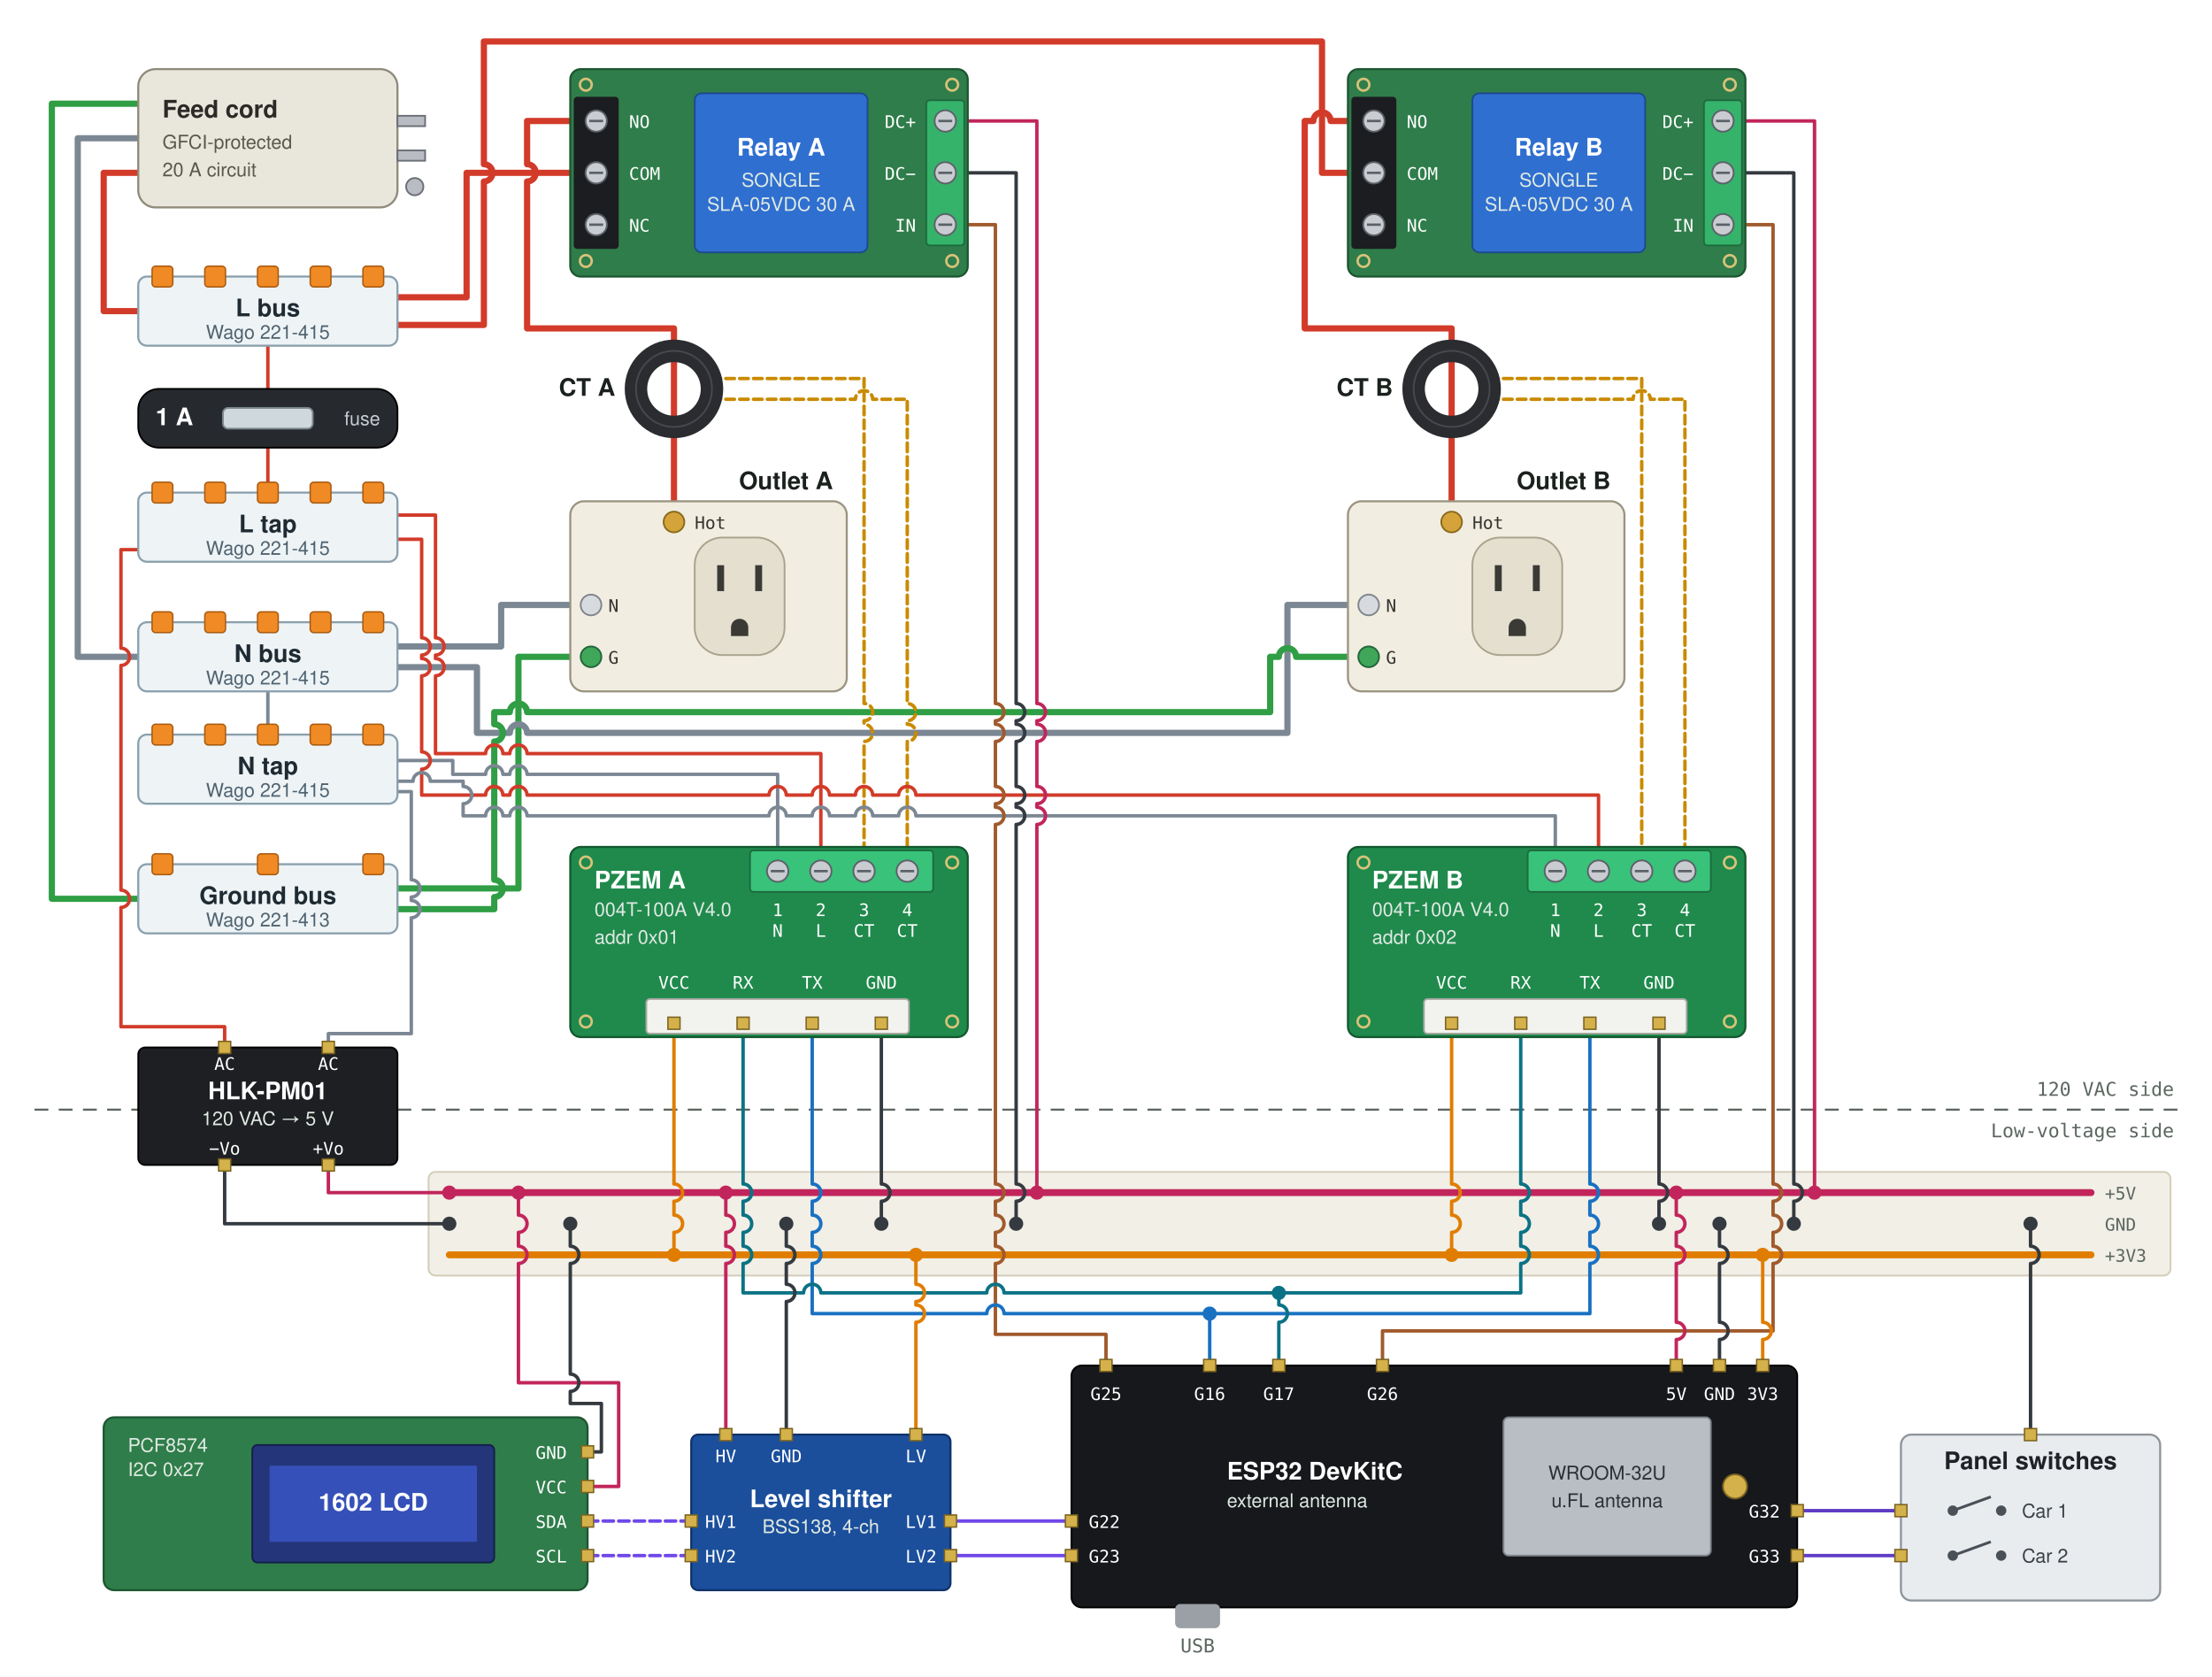
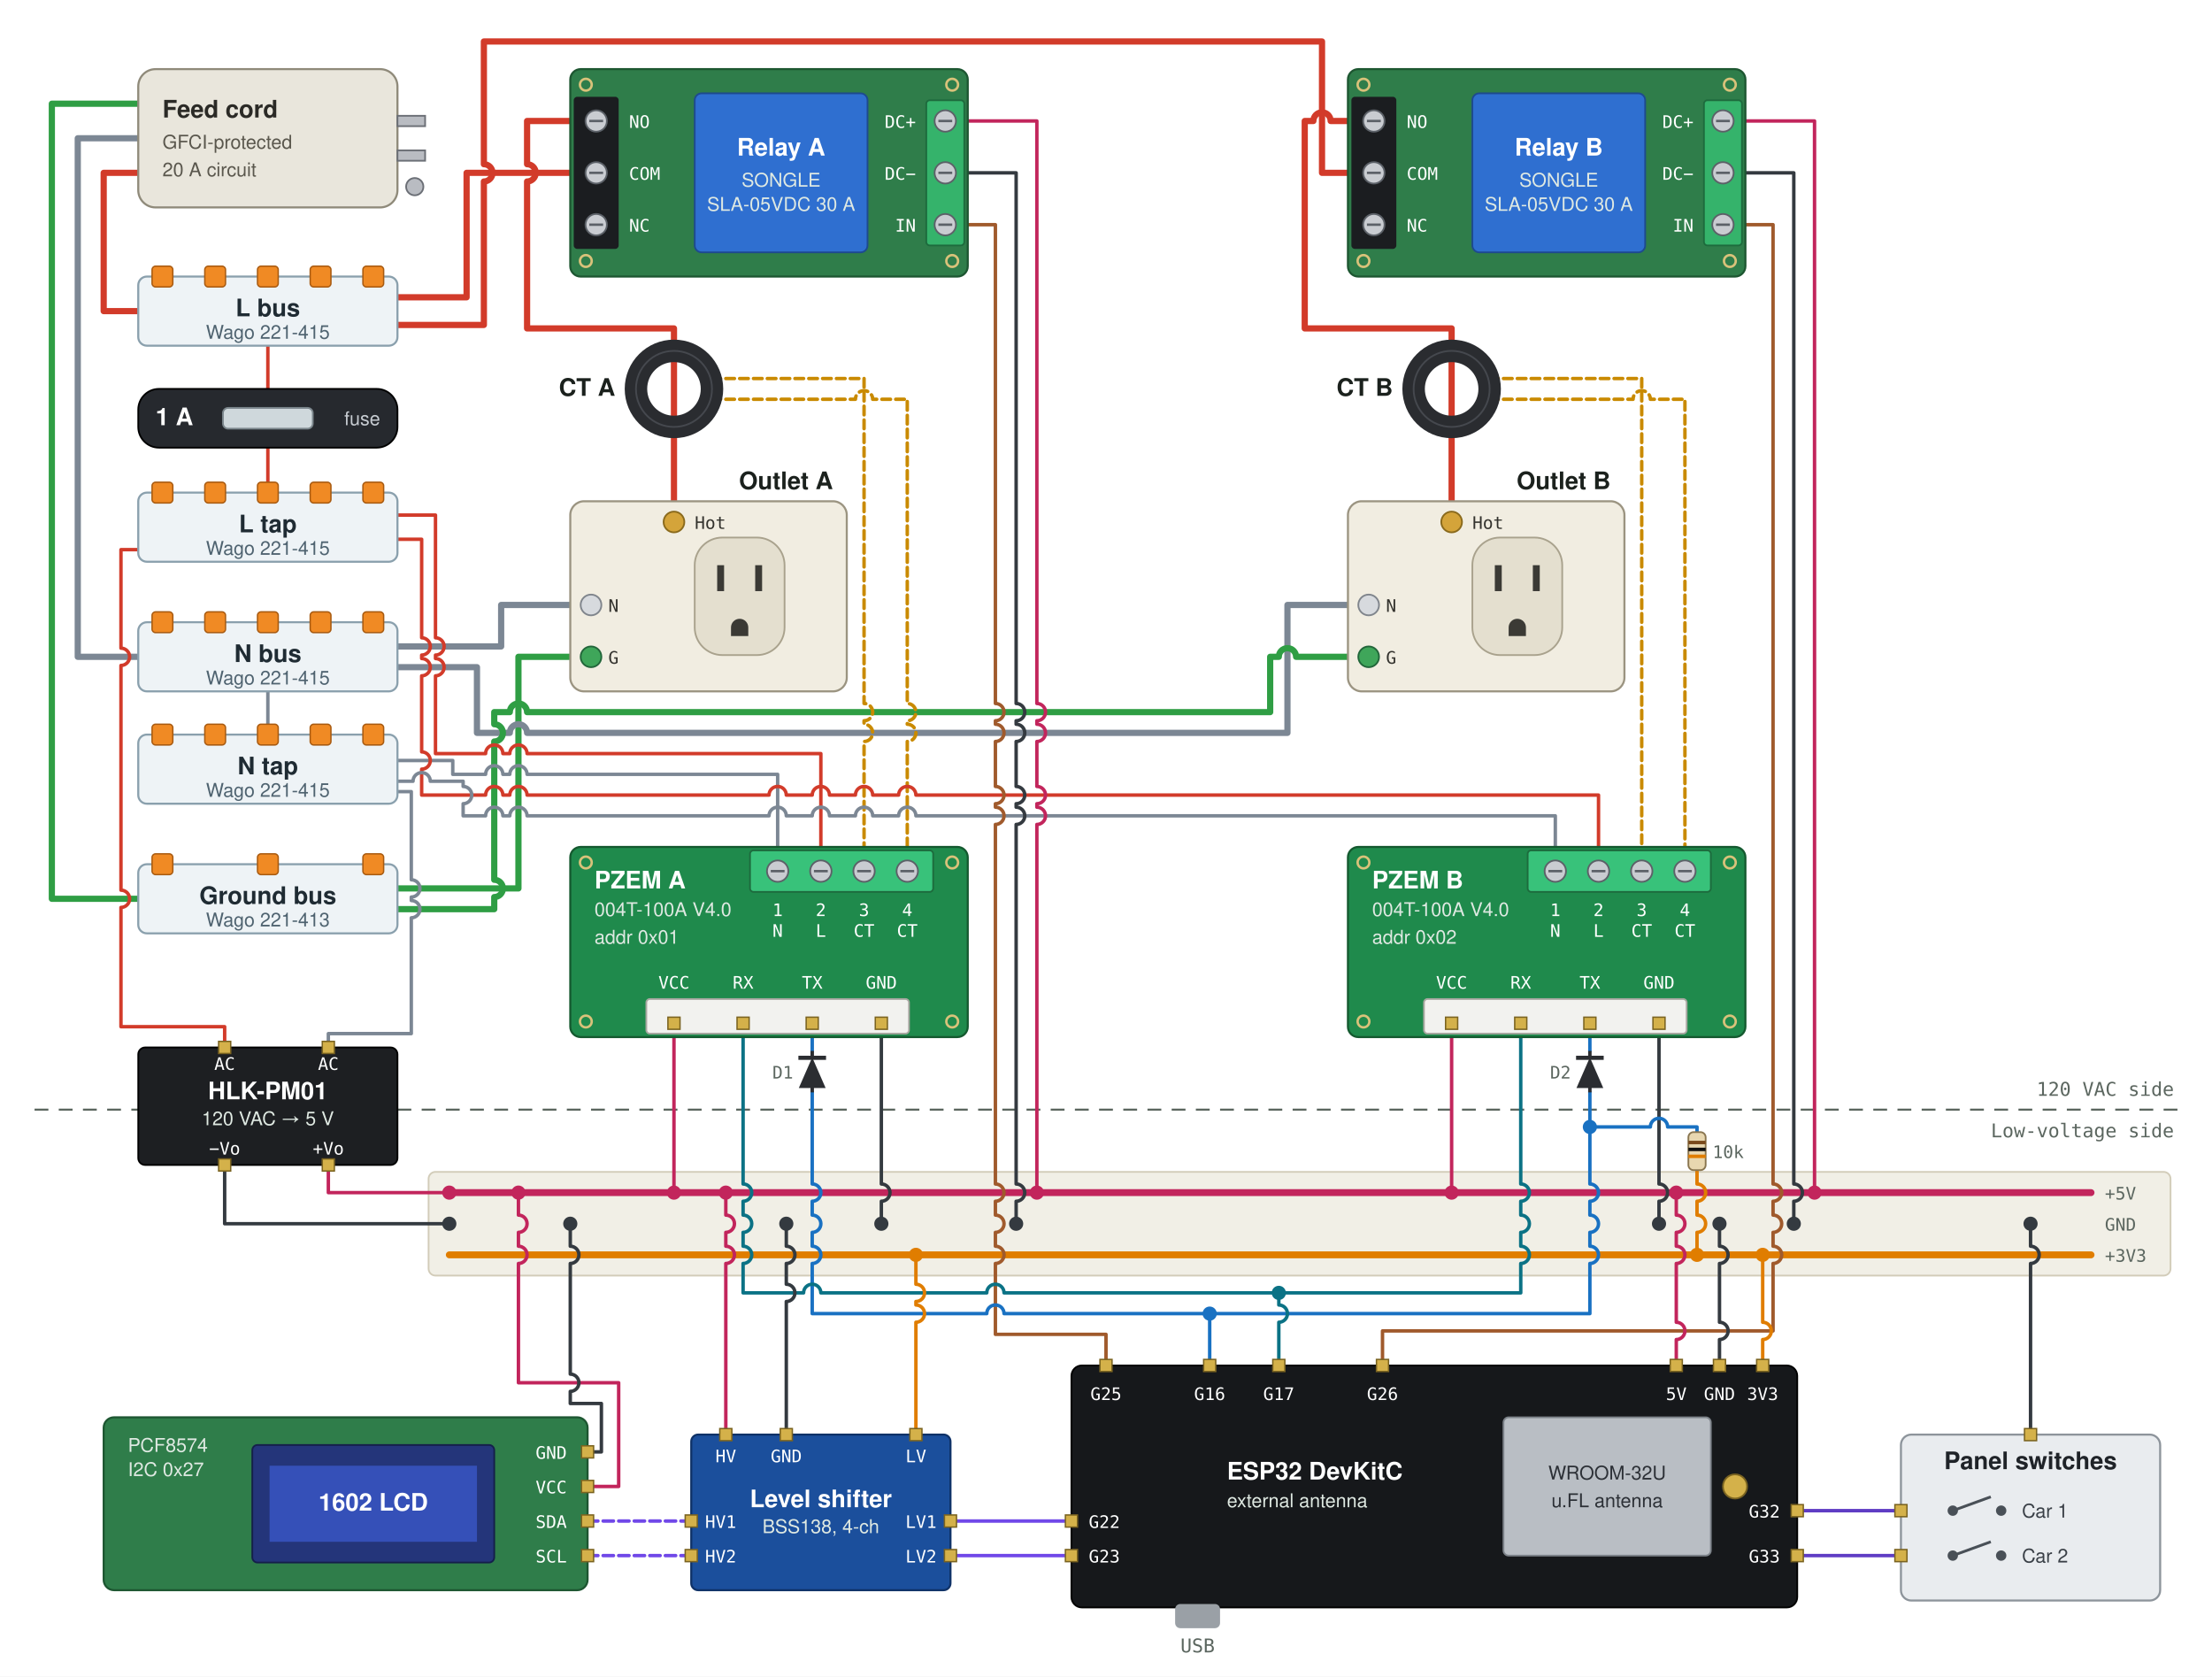
<svg xmlns="http://www.w3.org/2000/svg" width="1280" height="970" viewBox="0 0 1280 970" role="img" aria-labelledby="dt dd">
  <style>
.w{fill:none;stroke-linecap:round;stroke-linejoin:round;stroke-width:2}
.heavy{stroke-width:3.6}
.hot{stroke:#d23b2a}.neu{stroke:#7c8794}.gnd_ac{stroke:#2f9e44}.ctl{stroke:#c98a00;stroke-dasharray:5 3}
.v5{stroke:#c2255c}.gndl{stroke:#343a40}.v33{stroke:#e07d00}.tx{stroke:#1971c2}.rx{stroke:#0b7285}.i2c{stroke:#7048e8}.i2c5{stroke:#7048e8;stroke-dasharray:6 3}.relay{stroke:#a05a2c}.sw{stroke:#5f3dc4}
.rail{stroke-width:4}
.dot.v5{fill:#c2255c}.dot.gndl{fill:#343a40}.dot.v33{fill:#e07d00}.dot.tx{fill:#1971c2}.dot.rx{fill:#0b7285}
text{font-family:"IBM Plex Sans","Segoe UI",Helvetica,Arial,sans-serif}
.lbl{font-size:12px;fill:#1b211d}
.cname{font-size:14px;font-weight:600}.cname2{font-size:14px;font-weight:600;fill:#1b211d}.cnamew{font-size:14px;font-weight:600;fill:#fff}
.csub{font-size:11px}.csubw{font-size:11px;fill:#dfe9e2}
.pin{font-family:Menlo,Consolas,monospace;font-size:10px;fill:#33322d}.pinw{font-family:Menlo,Consolas,monospace;font-size:10px;fill:#fff}
.railt{font-family:Menlo,Consolas,monospace;font-size:10px;fill:#5b665f}
.zone{font-family:Menlo,Consolas,monospace;font-size:11px;fill:#5b665f}
.bb{fill:#f1efe6;stroke:#d2ccb9}.iso{stroke:#5b665f;stroke-dasharray:8 6;stroke-width:1.2}
</style>
  <rect width="100%" height="100%" fill="#ffffff" />
  <g class="comp-under">
    <line x1="20" y1="642" x2="1260" y2="642" class="iso" />
    <rect x="248" y="678" width="1008" height="60" rx="4" class="bb" />
  </g>
  <g class="wires">
    <path class="w v5 rail" d="M260 690 L1210 690" />
    <path class="w gnd rail" d="M260 708 L1210 708" />
    <path class="w v33 rail" d="M260 726 L1210 726" />
    <path class="w hot heavy" d="M80 100 L60 100 L60 180 L80 180" />
    <path class="w neu heavy" d="M80 80 L45 80 L45 380 L80 380" />
    <path class="w gnd_ac heavy" d="M80 60 L30 60 L30 520 L80 520" />
    <path class="w hot" d="M155 200 L155 225" />
    <path class="w hot" d="M155 259 L155 285" />
    <path class="w neu" d="M155 400 L155 425" />
    <path class="w hot heavy" d="M230 172 L270 172 L270 100 L330 100" />
    <path class="w hot heavy" d="M230 188 L280 188 L280 105 A5 5 0 0 0 280 95 L280 24 L765 24 L765 100 L780 100" />
    <path class="w hot heavy" d="M330 70 L305 70 L305 95 A5 5 0 0 1 305 105 L305 190 L390 190 L390 302" />
    <path class="w hot heavy" d="M780 70 L770 70 A5 5 0 0 0 760 70 L755 70 L755 190 L840 190 L840 302" />
    <path class="w neu heavy" d="M230 374 L290 374 L290 350 L342 350" />
    <path class="w gnd_ac heavy" d="M230 514 L300 514 L300 380 L342 380" />
    <path class="w neu heavy" d="M230 386 L276 386 L276 424 L295 424 A5 5 0 0 1 305 424 L745 424 L745 350 L792 350" />
    <path class="w gnd_ac heavy" d="M230 526 L286 526 L286 519 A5 5 0 0 0 286 509 L286 429 A5 5 0 0 0 286 419 L286 412 L295 412 A5 5 0 0 1 305 412 L735 412 L735 380 L740 380 A5 5 0 0 1 750 380 L792 380" />
    <path class="w ctl" d="M412 219 L500 219 L500 407 A5 5 0 0 1 500 417 L500 419 A5 5 0 0 1 500 429 L500 503" />
    <path class="w ctl" d="M412 231 L495 231 A5 5 0 0 1 505 231 L525 231 L525 407 A5 5 0 0 1 525 417 L525 419 A5 5 0 0 1 525 429 L525 503" />
    <path class="w ctl" d="M862 219 L950 219 L950 503" />
    <path class="w ctl" d="M862 231 L945 231 A5 5 0 0 1 955 231 L975 231 L975 503" />
    <path class="w hot" d="M230 298 L252 298 L252 369 A5 5 0 0 1 252 379 L252 381 A5 5 0 0 1 252 391 L252 436 L281 436 A5 5 0 0 1 291 436 L295 436 A5 5 0 0 1 305 436 L475 436 L475 503" />
    <path class="w neu" d="M230 440 L262 440 L262 448 L281 448 A5 5 0 0 1 291 448 L295 448 A5 5 0 0 1 305 448 L450 448 L450 503" />
    <path class="w hot" d="M230 312 L244 312 L244 369 A5 5 0 0 1 244 379 L244 381 A5 5 0 0 1 244 391 L244 435 A5 5 0 0 1 244 445 L244 460 L281 460 A5 5 0 0 1 291 460 L295 460 A5 5 0 0 1 305 460 L445 460 A5 5 0 0 1 455 460 L470 460 A5 5 0 0 1 480 460 L495 460 A5 5 0 0 1 505 460 L520 460 A5 5 0 0 1 530 460 L925 460 L925 503" />
    <path class="w neu" d="M230 452 L239 452 A5 5 0 0 1 249 452 L268 452 L268 455 A5 5 0 0 1 268 465 L268 472 L281 472 A5 5 0 0 1 291 472 L295 472 A5 5 0 0 1 305 472 L445 472 A5 5 0 0 1 455 472 L470 472 A5 5 0 0 1 480 472 L495 472 A5 5 0 0 1 505 472 L520 472 A5 5 0 0 1 530 472 L900 472 L900 503" />
    <path class="w hot" d="M80 318 L70 318 L70 375 A5 5 0 0 1 70 385 L70 515 A5 5 0 0 1 70 525 L70 594 L130 594 L130 606" />
    <path class="w neu" d="M230 458 L238 458 L238 509 A5 5 0 0 1 238 519 L238 521 A5 5 0 0 1 238 531 L238 598 L190 598 L190 606" />
    <path class="w v5" d="M190 674 L190 690 L260 690" />
    <path class="w gndl" d="M130 674 L130 708 L260 708" />
    <path class="w v5" d="M547 70 L600 70 L600 407 A5 5 0 0 1 600 417 L600 419 A5 5 0 0 1 600 429 L600 455 A5 5 0 0 1 600 465 L600 467 A5 5 0 0 1 600 477 L600 690" />
    <path class="w gndl" d="M547 100 L588 100 L588 407 A5 5 0 0 1 588 417 L588 419 A5 5 0 0 1 588 429 L588 455 A5 5 0 0 1 588 465 L588 467 A5 5 0 0 1 588 477 L588 685 A5 5 0 0 1 588 695 L588 708" />
    <path class="w relay" d="M547 130 L576 130 L576 407 A5 5 0 0 1 576 417 L576 419 A5 5 0 0 1 576 429 L576 455 A5 5 0 0 1 576 465 L576 467 A5 5 0 0 1 576 477 L576 685 A5 5 0 0 1 576 695 L576 703 A5 5 0 0 1 576 713 L576 721 A5 5 0 0 1 576 731 L576 772 L640 772 L640 790" />
    <path class="w v5" d="M997 70 L1050 70 L1050 690" />
    <path class="w gndl" d="M997 100 L1038 100 L1038 685 A5 5 0 0 1 1038 695 L1038 708" />
    <path class="w relay" d="M997 130 L1026 130 L1026 685 A5 5 0 0 1 1026 695 L1026 703 A5 5 0 0 1 1026 713 L1026 721 A5 5 0 0 1 1026 731 L1026 770 L800 770 L800 790" />
-     <path class="w v33" d="M390 592 L390 685 A5 5 0 0 1 390 695 L390 703 A5 5 0 0 1 390 713 L390 726" />
+     <path class="w v5" d="M390 592 L390 690" />
    <path class="w gndl" d="M510 592 L510 685 A5 5 0 0 1 510 695 L510 708" />
-     <path class="w v33" d="M840 592 L840 685 A5 5 0 0 1 840 695 L840 703 A5 5 0 0 1 840 713 L840 726" />
+     <path class="w v5" d="M840 592 L840 690" />
    <path class="w gndl" d="M960 592 L960 685 A5 5 0 0 1 960 695 L960 708" />
-     <path class="w tx" d="M470 592 L470 685 A5 5 0 0 1 470 695 L470 703 A5 5 0 0 1 470 713 L470 721 A5 5 0 0 1 470 731 L470 760 L571 760 A5 5 0 0 1 581 760 L700 760" />
-     <path class="w tx" d="M920 592 L920 685 A5 5 0 0 1 920 695 L920 703 A5 5 0 0 1 920 713 L920 721 A5 5 0 0 1 920 731 L920 760 L700 760" />
+     <path class="w tx" d="M470 592 L470 608" />
+     <path class="w tx" d="M920 592 L920 608" />
+     <path class="w tx" d="M470 632 L470 685 A5 5 0 0 1 470 695 L470 703 A5 5 0 0 1 470 713 L470 721 A5 5 0 0 1 470 731 L470 760 L571 760 A5 5 0 0 1 581 760 L700 760" />
+     <path class="w tx" d="M920 632 L920 685 A5 5 0 0 1 920 695 L920 703 A5 5 0 0 1 920 713 L920 721 A5 5 0 0 1 920 731 L920 760 L700 760" />
+     <path class="w tx" d="M920 652 L955 652 A5 5 0 0 1 965 652 L982 652 L982 655" />
+     <path class="w v33" d="M982 677 L982 685 A5 5 0 0 1 982 695 L982 703 A5 5 0 0 1 982 713 L982 726" />
    <path class="w tx" d="M700 760 L700 790" />
    <path class="w rx" d="M430 592 L430 685 A5 5 0 0 1 430 695 L430 703 A5 5 0 0 1 430 713 L430 721 A5 5 0 0 1 430 731 L430 748 L465 748 A5 5 0 0 1 475 748 L571 748 A5 5 0 0 1 581 748 L740 748" />
    <path class="w rx" d="M880 592 L880 685 A5 5 0 0 1 880 695 L880 703 A5 5 0 0 1 880 713 L880 721 A5 5 0 0 1 880 731 L880 748 L740 748" />
    <path class="w rx" d="M740 748 L740 755 A5 5 0 0 1 740 765 L740 790" />
    <path class="w v5" d="M970 790 L970 775 A5 5 0 0 0 970 765 L970 731 A5 5 0 0 0 970 721 L970 713 A5 5 0 0 0 970 703 L970 690" />
    <path class="w gndl" d="M995 790 L995 775 A5 5 0 0 0 995 765 L995 731 A5 5 0 0 0 995 721 L995 708" />
    <path class="w v33" d="M1020 790 L1020 775 A5 5 0 0 0 1020 765 L1020 726" />
    <path class="w i2c5" d="M340 880 L400 880" />
    <path class="w i2c5" d="M340 900 L400 900" />
    <path class="w i2c" d="M550 880 L620 880" />
    <path class="w i2c" d="M550 900 L620 900" />
    <path class="w v5" d="M340 860 L358 860 L358 800 L300 800 L300 731 A5 5 0 0 0 300 721 L300 713 A5 5 0 0 0 300 703 L300 690" />
    <path class="w gndl" d="M340 840 L348 840 L348 812 L330 812 L330 805 A5 5 0 0 0 330 795 L330 731 A5 5 0 0 0 330 721 L330 708" />
    <path class="w v5" d="M420 830 L420 731 A5 5 0 0 0 420 721 L420 713 A5 5 0 0 0 420 703 L420 690" />
    <path class="w gndl" d="M455 830 L455 753 A5 5 0 0 0 455 743 L455 731 A5 5 0 0 0 455 721 L455 708" />
    <path class="w v33" d="M530 830 L530 765 A5 5 0 0 0 530 755 L530 753 A5 5 0 0 0 530 743 L530 726" />
    <path class="w sw" d="M1040 874 L1100 874" />
    <path class="w sw" d="M1040 900 L1070 900 L1070 900 L1100 900" />
    <path class="w gndl" d="M1175 830 L1175 731 A5 5 0 0 0 1175 721 L1175 708" />
  </g>
  <g class="comps">
    <text x="1258" y="634" class="zone" text-anchor="end">120 VAC side</text>
    <text x="1258" y="658" class="zone" text-anchor="end">Low-voltage side</text>
    <rect x="80" y="40" width="150" height="80" rx="10" fill="#e9e6dc" stroke="#8f8a7a" stroke-width="1.2" />
    <rect x="230" y="67" width="16" height="6" fill="#b9bcc2" stroke="#6b6f76" />
    <rect x="230" y="87" width="16" height="6" fill="#b9bcc2" stroke="#6b6f76" />
    <circle cx="240" cy="108" r="5" fill="#b9bcc2" stroke="#6b6f76" />
    <text x="94" y="68" class="cname" text-anchor="start" fill="#2b2a26">Feed cord</text>
    <text x="94" y="86" class="csub" text-anchor="start" fill="#5a574d">GFCI-protected</text>
    <text x="94" y="102" class="csub" text-anchor="start" fill="#5a574d">20 A circuit</text>
    <rect x="80" y="160" width="150" height="40" rx="5" fill="#eef3f6" stroke="#8aa0ad" stroke-width="1.2" />
    <rect x="88.0" y="154" width="12" height="12" rx="2" fill="#f08a24" stroke="#a85a10" stroke-width="0.8" />
    <rect x="118.5" y="154" width="12" height="12" rx="2" fill="#f08a24" stroke="#a85a10" stroke-width="0.8" />
    <rect x="149.0" y="154" width="12" height="12" rx="2" fill="#f08a24" stroke="#a85a10" stroke-width="0.8" />
    <rect x="179.5" y="154" width="12" height="12" rx="2" fill="#f08a24" stroke="#a85a10" stroke-width="0.8" />
    <rect x="210.0" y="154" width="12" height="12" rx="2" fill="#f08a24" stroke="#a85a10" stroke-width="0.8" />
    <text x="155.0" y="183.0" class="cname" text-anchor="middle" fill="#1f2b33">L bus</text>
    <text x="155.0" y="196.0" class="csub" text-anchor="middle" fill="#4f6370">Wago 221-415</text>
    <rect x="80" y="225" width="150" height="34" rx="12" fill="#26292e" stroke="#000" stroke-width="1" />
    <rect x="129.0" y="236.0" width="52" height="12" rx="3" fill="#cfd8dc" stroke="#7b868c" />
    <text x="90" y="246.0" class="cname" text-anchor="start" fill="#ffffff">1 A</text>
    <text x="220" y="246.0" class="csub" text-anchor="end" fill="#c7ccd2">fuse</text>
    <rect x="80" y="285" width="150" height="40" rx="5" fill="#eef3f6" stroke="#8aa0ad" stroke-width="1.2" />
    <rect x="88.0" y="279" width="12" height="12" rx="2" fill="#f08a24" stroke="#a85a10" stroke-width="0.8" />
    <rect x="118.5" y="279" width="12" height="12" rx="2" fill="#f08a24" stroke="#a85a10" stroke-width="0.8" />
    <rect x="149.0" y="279" width="12" height="12" rx="2" fill="#f08a24" stroke="#a85a10" stroke-width="0.8" />
    <rect x="179.5" y="279" width="12" height="12" rx="2" fill="#f08a24" stroke="#a85a10" stroke-width="0.8" />
    <rect x="210.0" y="279" width="12" height="12" rx="2" fill="#f08a24" stroke="#a85a10" stroke-width="0.8" />
    <text x="155.0" y="308.0" class="cname" text-anchor="middle" fill="#1f2b33">L tap</text>
    <text x="155.0" y="321.0" class="csub" text-anchor="middle" fill="#4f6370">Wago 221-415</text>
    <rect x="80" y="360" width="150" height="40" rx="5" fill="#eef3f6" stroke="#8aa0ad" stroke-width="1.2" />
    <rect x="88.0" y="354" width="12" height="12" rx="2" fill="#f08a24" stroke="#a85a10" stroke-width="0.8" />
    <rect x="118.5" y="354" width="12" height="12" rx="2" fill="#f08a24" stroke="#a85a10" stroke-width="0.8" />
    <rect x="149.0" y="354" width="12" height="12" rx="2" fill="#f08a24" stroke="#a85a10" stroke-width="0.8" />
    <rect x="179.5" y="354" width="12" height="12" rx="2" fill="#f08a24" stroke="#a85a10" stroke-width="0.8" />
    <rect x="210.0" y="354" width="12" height="12" rx="2" fill="#f08a24" stroke="#a85a10" stroke-width="0.8" />
    <text x="155.0" y="383.0" class="cname" text-anchor="middle" fill="#1f2b33">N bus</text>
    <text x="155.0" y="396.0" class="csub" text-anchor="middle" fill="#4f6370">Wago 221-415</text>
    <rect x="80" y="425" width="150" height="40" rx="5" fill="#eef3f6" stroke="#8aa0ad" stroke-width="1.2" />
    <rect x="88.0" y="419" width="12" height="12" rx="2" fill="#f08a24" stroke="#a85a10" stroke-width="0.8" />
    <rect x="118.5" y="419" width="12" height="12" rx="2" fill="#f08a24" stroke="#a85a10" stroke-width="0.8" />
    <rect x="149.0" y="419" width="12" height="12" rx="2" fill="#f08a24" stroke="#a85a10" stroke-width="0.8" />
    <rect x="179.5" y="419" width="12" height="12" rx="2" fill="#f08a24" stroke="#a85a10" stroke-width="0.8" />
    <rect x="210.0" y="419" width="12" height="12" rx="2" fill="#f08a24" stroke="#a85a10" stroke-width="0.8" />
    <text x="155.0" y="448.0" class="cname" text-anchor="middle" fill="#1f2b33">N tap</text>
    <text x="155.0" y="461.0" class="csub" text-anchor="middle" fill="#4f6370">Wago 221-415</text>
    <rect x="80" y="500" width="150" height="40" rx="5" fill="#eef3f6" stroke="#8aa0ad" stroke-width="1.2" />
    <rect x="88.0" y="494" width="12" height="12" rx="2" fill="#f08a24" stroke="#a85a10" stroke-width="0.8" />
    <rect x="149.0" y="494" width="12" height="12" rx="2" fill="#f08a24" stroke="#a85a10" stroke-width="0.8" />
    <rect x="210.0" y="494" width="12" height="12" rx="2" fill="#f08a24" stroke="#a85a10" stroke-width="0.8" />
    <text x="155.0" y="523.0" class="cname" text-anchor="middle" fill="#1f2b33">Ground bus</text>
    <text x="155.0" y="536.0" class="csub" text-anchor="middle" fill="#4f6370">Wago 221-413</text>
    <rect x="330" y="40" width="230" height="120" rx="6" fill="#2f7d4a" stroke="#1d5631" stroke-width="1.2" />
    <circle cx="339" cy="49" r="3.4" fill="none" stroke="#d9c27a" stroke-width="1.4" />
    <circle cx="551" cy="49" r="3.4" fill="none" stroke="#d9c27a" stroke-width="1.4" />
    <circle cx="339" cy="151" r="3.4" fill="none" stroke="#d9c27a" stroke-width="1.4" />
    <circle cx="551" cy="151" r="3.4" fill="none" stroke="#d9c27a" stroke-width="1.4" />
    <rect x="332" y="56" width="26" height="88" fill="#1b1d20" rx="2" />
    <circle cx="345" cy="70" r="6.2" fill="#c9ccd1" stroke="#5c6168" stroke-width="1" />
    <line x1="341" y1="70" x2="349" y2="70" stroke="#5c6168" stroke-width="1.4" />
    <text x="364" y="74" class="pinw" text-anchor="start">NO</text>
    <circle cx="345" cy="100" r="6.2" fill="#c9ccd1" stroke="#5c6168" stroke-width="1" />
    <line x1="341" y1="100" x2="349" y2="100" stroke="#5c6168" stroke-width="1.4" />
    <text x="364" y="104" class="pinw" text-anchor="start">COM</text>
    <circle cx="345" cy="130" r="6.2" fill="#c9ccd1" stroke="#5c6168" stroke-width="1" />
    <line x1="341" y1="130" x2="349" y2="130" stroke="#5c6168" stroke-width="1.4" />
    <text x="364" y="134" class="pinw" text-anchor="start">NC</text>
    <rect x="402" y="54" width="100" height="92" rx="4" fill="#2f6fd0" stroke="#1d4a8f" />
    <text x="452" y="90.0" class="cnamew" text-anchor="middle">Relay A</text>
    <text x="452" y="108.0" class="csubw" text-anchor="middle">SONGLE</text>
    <text x="452" y="122.0" class="csubw" text-anchor="middle">SLA-05VDC 30 A</text>
    <rect x="536" y="58" width="22" height="84" fill="#35b36b" stroke="#1d6b3d" rx="2" />
    <circle cx="547" cy="70" r="6.2" fill="#c9ccd1" stroke="#5c6168" stroke-width="1" />
    <line x1="543" y1="70" x2="551" y2="70" stroke="#5c6168" stroke-width="1.4" />
    <text x="530" y="74" class="pinw" text-anchor="end">DC+</text>
    <circle cx="547" cy="100" r="6.2" fill="#c9ccd1" stroke="#5c6168" stroke-width="1" />
    <line x1="543" y1="100" x2="551" y2="100" stroke="#5c6168" stroke-width="1.4" />
    <text x="530" y="104" class="pinw" text-anchor="end">DC−</text>
    <circle cx="547" cy="130" r="6.2" fill="#c9ccd1" stroke="#5c6168" stroke-width="1" />
    <line x1="543" y1="130" x2="551" y2="130" stroke="#5c6168" stroke-width="1.4" />
    <text x="530" y="134" class="pinw" text-anchor="end">IN</text>
    <rect x="330" y="290" width="160" height="110" rx="8" fill="#f1ede1" stroke="#9b9481" stroke-width="1.2" />
    <rect x="402" y="311.0" width="52" height="68" rx="16" fill="#e4dfcf" stroke="#a9a28d" />
    <rect x="415" y="327.0" width="4" height="15" fill="#3b3a35" />
    <rect x="437" y="327.0" width="4" height="15" fill="#3b3a35" />
    <path d="M423 363.0 a5 5 0 0 1 10 0 v5 h-10 z" fill="#3b3a35" />
    <circle cx="390" cy="302" r="6" fill="#d4a43a" stroke="#8a6a1c" />
    <text x="402" y="306" class="pin" text-anchor="start">Hot</text>
    <circle cx="342" cy="350" r="6" fill="#d7dade" stroke="#80858c" />
    <text x="352" y="354" class="pin" text-anchor="start">N</text>
    <circle cx="342" cy="380" r="6" fill="#3fa65a" stroke="#22663a" />
    <text x="352" y="384" class="pin" text-anchor="start">G</text>
    <text x="482" y="283" class="cname2" text-anchor="end">Outlet A</text>
    <rect x="330" y="490" width="230" height="110" rx="6" fill="#1f8a4c" stroke="#14592f" stroke-width="1.2" />
    <circle cx="339" cy="499" r="3.4" fill="none" stroke="#d9c27a" stroke-width="1.4" />
    <circle cx="551" cy="499" r="3.4" fill="none" stroke="#d9c27a" stroke-width="1.4" />
    <circle cx="339" cy="591" r="3.4" fill="none" stroke="#d9c27a" stroke-width="1.4" />
    <circle cx="551" cy="591" r="3.4" fill="none" stroke="#d9c27a" stroke-width="1.4" />
    <rect x="434" y="492" width="106" height="24" fill="#38c27a" stroke="#1d6b3d" rx="2" />
    <circle cx="450" cy="504" r="6.2" fill="#c9ccd1" stroke="#5c6168" stroke-width="1" />
    <line x1="446" y1="504" x2="454" y2="504" stroke="#5c6168" stroke-width="1.4" />
    <text x="450" y="530" class="pinw" text-anchor="middle">1</text>
    <text x="450" y="542" class="pinw" text-anchor="middle">N</text>
    <circle cx="475" cy="504" r="6.2" fill="#c9ccd1" stroke="#5c6168" stroke-width="1" />
    <line x1="471" y1="504" x2="479" y2="504" stroke="#5c6168" stroke-width="1.4" />
    <text x="475" y="530" class="pinw" text-anchor="middle">2</text>
    <text x="475" y="542" class="pinw" text-anchor="middle">L</text>
    <circle cx="500" cy="504" r="6.2" fill="#c9ccd1" stroke="#5c6168" stroke-width="1" />
    <line x1="496" y1="504" x2="504" y2="504" stroke="#5c6168" stroke-width="1.4" />
    <text x="500" y="530" class="pinw" text-anchor="middle">3</text>
    <text x="500" y="542" class="pinw" text-anchor="middle">CT</text>
    <circle cx="525" cy="504" r="6.2" fill="#c9ccd1" stroke="#5c6168" stroke-width="1" />
    <line x1="521" y1="504" x2="529" y2="504" stroke="#5c6168" stroke-width="1.4" />
    <text x="525" y="530" class="pinw" text-anchor="middle">4</text>
    <text x="525" y="542" class="pinw" text-anchor="middle">CT</text>
    <rect x="374" y="578" width="152" height="20" fill="#f2f2ef" stroke="#a7a7a0" rx="2" />
    <rect x="386.5" y="588.5" width="7" height="7" fill="#d4b14a" stroke="#7a6320" stroke-width="0.8" />
    <text x="390" y="572" class="pinw" text-anchor="middle">VCC</text>
    <rect x="426.5" y="588.5" width="7" height="7" fill="#d4b14a" stroke="#7a6320" stroke-width="0.8" />
    <text x="430" y="572" class="pinw" text-anchor="middle">RX</text>
    <rect x="466.5" y="588.5" width="7" height="7" fill="#d4b14a" stroke="#7a6320" stroke-width="0.8" />
    <text x="470" y="572" class="pinw" text-anchor="middle">TX</text>
    <rect x="506.5" y="588.5" width="7" height="7" fill="#d4b14a" stroke="#7a6320" stroke-width="0.8" />
    <text x="510" y="572" class="pinw" text-anchor="middle">GND</text>
    <text x="344" y="514" class="cnamew" text-anchor="start">PZEM A</text>
    <text x="344" y="530" class="csubw" text-anchor="start">004T-100A V4.0</text>
    <text x="344" y="546" class="csubw" text-anchor="start">addr 0x01</text>
    <circle cx="390" cy="225" r="22" fill="none" stroke="#2a2c30" stroke-width="13" />
    <circle cx="390" cy="225" r="22" fill="none" stroke="#45484e" stroke-width="1" />
    <text x="356" y="229" class="cname2" text-anchor="end">CT A</text>
    <rect x="780" y="40" width="230" height="120" rx="6" fill="#2f7d4a" stroke="#1d5631" stroke-width="1.2" />
    <circle cx="789" cy="49" r="3.4" fill="none" stroke="#d9c27a" stroke-width="1.4" />
    <circle cx="1001" cy="49" r="3.4" fill="none" stroke="#d9c27a" stroke-width="1.4" />
    <circle cx="789" cy="151" r="3.4" fill="none" stroke="#d9c27a" stroke-width="1.4" />
    <circle cx="1001" cy="151" r="3.4" fill="none" stroke="#d9c27a" stroke-width="1.4" />
    <rect x="782" y="56" width="26" height="88" fill="#1b1d20" rx="2" />
    <circle cx="795" cy="70" r="6.2" fill="#c9ccd1" stroke="#5c6168" stroke-width="1" />
    <line x1="791" y1="70" x2="799" y2="70" stroke="#5c6168" stroke-width="1.4" />
    <text x="814" y="74" class="pinw" text-anchor="start">NO</text>
    <circle cx="795" cy="100" r="6.2" fill="#c9ccd1" stroke="#5c6168" stroke-width="1" />
    <line x1="791" y1="100" x2="799" y2="100" stroke="#5c6168" stroke-width="1.4" />
    <text x="814" y="104" class="pinw" text-anchor="start">COM</text>
    <circle cx="795" cy="130" r="6.2" fill="#c9ccd1" stroke="#5c6168" stroke-width="1" />
    <line x1="791" y1="130" x2="799" y2="130" stroke="#5c6168" stroke-width="1.4" />
    <text x="814" y="134" class="pinw" text-anchor="start">NC</text>
    <rect x="852" y="54" width="100" height="92" rx="4" fill="#2f6fd0" stroke="#1d4a8f" />
    <text x="902" y="90.0" class="cnamew" text-anchor="middle">Relay B</text>
    <text x="902" y="108.0" class="csubw" text-anchor="middle">SONGLE</text>
    <text x="902" y="122.0" class="csubw" text-anchor="middle">SLA-05VDC 30 A</text>
    <rect x="986" y="58" width="22" height="84" fill="#35b36b" stroke="#1d6b3d" rx="2" />
    <circle cx="997" cy="70" r="6.2" fill="#c9ccd1" stroke="#5c6168" stroke-width="1" />
    <line x1="993" y1="70" x2="1001" y2="70" stroke="#5c6168" stroke-width="1.4" />
    <text x="980" y="74" class="pinw" text-anchor="end">DC+</text>
    <circle cx="997" cy="100" r="6.2" fill="#c9ccd1" stroke="#5c6168" stroke-width="1" />
    <line x1="993" y1="100" x2="1001" y2="100" stroke="#5c6168" stroke-width="1.4" />
    <text x="980" y="104" class="pinw" text-anchor="end">DC−</text>
    <circle cx="997" cy="130" r="6.2" fill="#c9ccd1" stroke="#5c6168" stroke-width="1" />
    <line x1="993" y1="130" x2="1001" y2="130" stroke="#5c6168" stroke-width="1.4" />
    <text x="980" y="134" class="pinw" text-anchor="end">IN</text>
    <rect x="780" y="290" width="160" height="110" rx="8" fill="#f1ede1" stroke="#9b9481" stroke-width="1.2" />
    <rect x="852" y="311.0" width="52" height="68" rx="16" fill="#e4dfcf" stroke="#a9a28d" />
    <rect x="865" y="327.0" width="4" height="15" fill="#3b3a35" />
    <rect x="887" y="327.0" width="4" height="15" fill="#3b3a35" />
    <path d="M873 363.0 a5 5 0 0 1 10 0 v5 h-10 z" fill="#3b3a35" />
    <circle cx="840" cy="302" r="6" fill="#d4a43a" stroke="#8a6a1c" />
    <text x="852" y="306" class="pin" text-anchor="start">Hot</text>
    <circle cx="792" cy="350" r="6" fill="#d7dade" stroke="#80858c" />
    <text x="802" y="354" class="pin" text-anchor="start">N</text>
    <circle cx="792" cy="380" r="6" fill="#3fa65a" stroke="#22663a" />
    <text x="802" y="384" class="pin" text-anchor="start">G</text>
    <text x="932" y="283" class="cname2" text-anchor="end">Outlet B</text>
    <rect x="780" y="490" width="230" height="110" rx="6" fill="#1f8a4c" stroke="#14592f" stroke-width="1.2" />
    <circle cx="789" cy="499" r="3.4" fill="none" stroke="#d9c27a" stroke-width="1.4" />
    <circle cx="1001" cy="499" r="3.4" fill="none" stroke="#d9c27a" stroke-width="1.4" />
    <circle cx="789" cy="591" r="3.4" fill="none" stroke="#d9c27a" stroke-width="1.4" />
    <circle cx="1001" cy="591" r="3.4" fill="none" stroke="#d9c27a" stroke-width="1.4" />
    <rect x="884" y="492" width="106" height="24" fill="#38c27a" stroke="#1d6b3d" rx="2" />
    <circle cx="900" cy="504" r="6.2" fill="#c9ccd1" stroke="#5c6168" stroke-width="1" />
    <line x1="896" y1="504" x2="904" y2="504" stroke="#5c6168" stroke-width="1.4" />
    <text x="900" y="530" class="pinw" text-anchor="middle">1</text>
    <text x="900" y="542" class="pinw" text-anchor="middle">N</text>
    <circle cx="925" cy="504" r="6.2" fill="#c9ccd1" stroke="#5c6168" stroke-width="1" />
    <line x1="921" y1="504" x2="929" y2="504" stroke="#5c6168" stroke-width="1.4" />
    <text x="925" y="530" class="pinw" text-anchor="middle">2</text>
    <text x="925" y="542" class="pinw" text-anchor="middle">L</text>
    <circle cx="950" cy="504" r="6.2" fill="#c9ccd1" stroke="#5c6168" stroke-width="1" />
    <line x1="946" y1="504" x2="954" y2="504" stroke="#5c6168" stroke-width="1.4" />
    <text x="950" y="530" class="pinw" text-anchor="middle">3</text>
    <text x="950" y="542" class="pinw" text-anchor="middle">CT</text>
    <circle cx="975" cy="504" r="6.2" fill="#c9ccd1" stroke="#5c6168" stroke-width="1" />
    <line x1="971" y1="504" x2="979" y2="504" stroke="#5c6168" stroke-width="1.4" />
    <text x="975" y="530" class="pinw" text-anchor="middle">4</text>
    <text x="975" y="542" class="pinw" text-anchor="middle">CT</text>
    <rect x="824" y="578" width="152" height="20" fill="#f2f2ef" stroke="#a7a7a0" rx="2" />
    <rect x="836.5" y="588.5" width="7" height="7" fill="#d4b14a" stroke="#7a6320" stroke-width="0.8" />
    <text x="840" y="572" class="pinw" text-anchor="middle">VCC</text>
    <rect x="876.5" y="588.5" width="7" height="7" fill="#d4b14a" stroke="#7a6320" stroke-width="0.8" />
    <text x="880" y="572" class="pinw" text-anchor="middle">RX</text>
    <rect x="916.5" y="588.5" width="7" height="7" fill="#d4b14a" stroke="#7a6320" stroke-width="0.8" />
    <text x="920" y="572" class="pinw" text-anchor="middle">TX</text>
    <rect x="956.5" y="588.5" width="7" height="7" fill="#d4b14a" stroke="#7a6320" stroke-width="0.8" />
    <text x="960" y="572" class="pinw" text-anchor="middle">GND</text>
    <text x="794" y="514" class="cnamew" text-anchor="start">PZEM B</text>
    <text x="794" y="530" class="csubw" text-anchor="start">004T-100A V4.0</text>
    <text x="794" y="546" class="csubw" text-anchor="start">addr 0x02</text>
    <circle cx="840" cy="225" r="22" fill="none" stroke="#2a2c30" stroke-width="13" />
    <circle cx="840" cy="225" r="22" fill="none" stroke="#45484e" stroke-width="1" />
    <text x="806" y="229" class="cname2" text-anchor="end">CT B</text>
    <rect x="80" y="606" width="150" height="68" rx="4" fill="#1d1f22" stroke="#000" />
    <text x="155.0" y="636" class="cnamew" text-anchor="middle">HLK-PM01</text>
    <text x="155.0" y="651" class="csubw" text-anchor="middle">120 VAC → 5 V</text>
    <rect x="126.5" y="602.5" width="7" height="7" fill="#d4b14a" stroke="#7a6320" stroke-width="0.8" />
    <text x="130" y="619" class="pinw" text-anchor="middle">AC</text>
    <rect x="186.5" y="602.5" width="7" height="7" fill="#d4b14a" stroke="#7a6320" stroke-width="0.8" />
    <text x="190" y="619" class="pinw" text-anchor="middle">AC</text>
    <rect x="126.5" y="670.5" width="7" height="7" fill="#d4b14a" stroke="#7a6320" stroke-width="0.8" />
    <text x="130" y="668" class="pinw" text-anchor="middle">−Vo</text>
    <rect x="186.5" y="670.5" width="7" height="7" fill="#d4b14a" stroke="#7a6320" stroke-width="0.8" />
    <text x="190" y="668" class="pinw" text-anchor="middle">+Vo</text>
    <text x="1218" y="694" class="railt" text-anchor="start">+5V</text>
    <text x="1218" y="712" class="railt" text-anchor="start">GND</text>
    <text x="1218" y="730" class="railt" text-anchor="start">+3V3</text>
    <rect x="620" y="790" width="420" height="140" rx="6" fill="#16181b" stroke="#000" />
    <rect x="870" y="820" width="120" height="80" rx="3" fill="#b9bec4" stroke="#7d838a" />
    <text x="930" y="856" class="csub" text-anchor="middle" fill="#2c3036">WROOM-32U</text>
    <text x="930" y="872" class="csub" text-anchor="middle" fill="#2c3036">u.FL antenna</text>
    <circle cx="1004" cy="860" r="7" fill="#d4b14a" stroke="#7a6320" />
    <rect x="680" y="928" width="26" height="14" rx="3" fill="#9aa0a6" />
    <text x="693" y="956" class="zone" text-anchor="middle">USB</text>
    <text x="710" y="856" class="cnamew" text-anchor="start">ESP32 DevKitC</text>
    <text x="710" y="872" class="csubw" text-anchor="start">external antenna</text>
    <rect x="636.5" y="786.5" width="7" height="7" fill="#d4b14a" stroke="#7a6320" stroke-width="0.8" />
    <text x="640" y="810" class="pinw" text-anchor="middle">G25</text>
    <rect x="696.5" y="786.5" width="7" height="7" fill="#d4b14a" stroke="#7a6320" stroke-width="0.8" />
    <text x="700" y="810" class="pinw" text-anchor="middle">G16</text>
    <rect x="736.5" y="786.5" width="7" height="7" fill="#d4b14a" stroke="#7a6320" stroke-width="0.8" />
    <text x="740" y="810" class="pinw" text-anchor="middle">G17</text>
    <rect x="796.5" y="786.5" width="7" height="7" fill="#d4b14a" stroke="#7a6320" stroke-width="0.8" />
    <text x="800" y="810" class="pinw" text-anchor="middle">G26</text>
    <rect x="966.5" y="786.5" width="7" height="7" fill="#d4b14a" stroke="#7a6320" stroke-width="0.8" />
    <text x="970" y="810" class="pinw" text-anchor="middle">5V</text>
    <rect x="991.5" y="786.5" width="7" height="7" fill="#d4b14a" stroke="#7a6320" stroke-width="0.8" />
    <text x="995" y="810" class="pinw" text-anchor="middle">GND</text>
    <rect x="1016.5" y="786.5" width="7" height="7" fill="#d4b14a" stroke="#7a6320" stroke-width="0.8" />
    <text x="1020" y="810" class="pinw" text-anchor="middle">3V3</text>
    <rect x="616.5" y="876.5" width="7" height="7" fill="#d4b14a" stroke="#7a6320" stroke-width="0.8" />
    <text x="630" y="884" class="pinw" text-anchor="start">G22</text>
    <rect x="616.5" y="896.5" width="7" height="7" fill="#d4b14a" stroke="#7a6320" stroke-width="0.8" />
    <text x="630" y="904" class="pinw" text-anchor="start">G23</text>
    <rect x="60" y="820" width="280" height="100" rx="6" fill="#2f7d4a" stroke="#1d5631" stroke-width="1.2" />
    <rect x="146" y="836" width="140" height="68" rx="3" fill="#24357a" stroke="#141f4a" />
    <rect x="156" y="848" width="120" height="44" fill="#3550b8" />
    <text x="216.0" y="874.0" class="cnamew" text-anchor="middle">1602 LCD</text>
    <rect x="336.5" y="836.5" width="7" height="7" fill="#d4b14a" stroke="#7a6320" stroke-width="0.8" />
    <rect x="336.5" y="856.5" width="7" height="7" fill="#d4b14a" stroke="#7a6320" stroke-width="0.8" />
    <rect x="336.5" y="876.5" width="7" height="7" fill="#d4b14a" stroke="#7a6320" stroke-width="0.8" />
    <rect x="336.5" y="896.5" width="7" height="7" fill="#d4b14a" stroke="#7a6320" stroke-width="0.8" />
    <text x="74" y="840" class="csubw" text-anchor="start">PCF8574</text>
    <text x="74" y="854" class="csubw" text-anchor="start">I2C 0x27</text>
    <text x="328" y="844" class="pinw" text-anchor="end">GND</text>
    <text x="328" y="864" class="pinw" text-anchor="end">VCC</text>
    <text x="328" y="884" class="pinw" text-anchor="end">SDA</text>
    <text x="328" y="904" class="pinw" text-anchor="end">SCL</text>
    <rect x="400" y="830" width="150" height="90" rx="4" fill="#1b4f9c" stroke="#0f3268" stroke-width="1.2" />
    <text x="475.0" y="872" class="cnamew" text-anchor="middle">Level shifter</text>
    <text x="475.0" y="887" class="csubw" text-anchor="middle">BSS138, 4-ch</text>
    <rect x="416.5" y="826.5" width="7" height="7" fill="#d4b14a" stroke="#7a6320" stroke-width="0.8" />
    <text x="420" y="846" class="pinw" text-anchor="middle">HV</text>
    <rect x="451.5" y="826.5" width="7" height="7" fill="#d4b14a" stroke="#7a6320" stroke-width="0.8" />
    <text x="455" y="846" class="pinw" text-anchor="middle">GND</text>
    <rect x="526.5" y="826.5" width="7" height="7" fill="#d4b14a" stroke="#7a6320" stroke-width="0.8" />
    <text x="530" y="846" class="pinw" text-anchor="middle">LV</text>
    <rect x="396.5" y="876.5" width="7" height="7" fill="#d4b14a" stroke="#7a6320" stroke-width="0.8" />
    <text x="408" y="884" class="pinw" text-anchor="start">HV1</text>
    <rect x="396.5" y="896.5" width="7" height="7" fill="#d4b14a" stroke="#7a6320" stroke-width="0.8" />
    <text x="408" y="904" class="pinw" text-anchor="start">HV2</text>
    <rect x="546.5" y="876.5" width="7" height="7" fill="#d4b14a" stroke="#7a6320" stroke-width="0.8" />
    <text x="542" y="884" class="pinw" text-anchor="end">LV1</text>
    <rect x="546.5" y="896.5" width="7" height="7" fill="#d4b14a" stroke="#7a6320" stroke-width="0.8" />
    <text x="542" y="904" class="pinw" text-anchor="end">LV2</text>
    <rect x="1040" y="855" width="0" height="0" />
    <rect x="1100" y="830" width="150" height="96" rx="6" fill="#e9ecef" stroke="#8d949b" stroke-width="1.2" />
    <text x="1175.0" y="850" class="cname" text-anchor="middle" fill="#1f2328">Panel switches</text>
    <circle cx="1130" cy="874" r="3" fill="#495057" />
    <line x1="1130" y1="874" x2="1152" y2="866" stroke="#495057" stroke-width="1.6" />
    <circle cx="1158" cy="874" r="3" fill="#495057" />
    <text x="1170" y="878" class="csub" text-anchor="start" fill="#3a4047">Car 1</text>
    <circle cx="1130" cy="900" r="3" fill="#495057" />
    <line x1="1130" y1="900" x2="1152" y2="892" stroke="#495057" stroke-width="1.6" />
    <circle cx="1158" cy="900" r="3" fill="#495057" />
    <text x="1170" y="904" class="csub" text-anchor="start" fill="#3a4047">Car 2</text>
    <rect x="1096.5" y="870.5" width="7" height="7" fill="#d4b14a" stroke="#7a6320" stroke-width="0.8" />
    <rect x="1096.5" y="896.5" width="7" height="7" fill="#d4b14a" stroke="#7a6320" stroke-width="0.8" />
    <rect x="1171.5" y="826.5" width="7" height="7" fill="#d4b14a" stroke="#7a6320" stroke-width="0.8" />
    <rect x="1036.5" y="870.5" width="7" height="7" fill="#d4b14a" stroke="#7a6320" stroke-width="0.8" />
    <text x="1030" y="878" class="pinw" text-anchor="end">G32</text>
    <rect x="1036.5" y="896.5" width="7" height="7" fill="#d4b14a" stroke="#7a6320" stroke-width="0.8" />
    <text x="1030" y="904" class="pinw" text-anchor="end">G33</text>
+     <polygon points="463,629 477,629 470,613" fill="#2b2d31" stroke="#2b2d31" stroke-width="1" />
+     <line x1="462" y1="612" x2="478" y2="612" stroke="#2b2d31" stroke-width="2.4" />
+     <line x1="470" y1="608" x2="470" y2="612" stroke="#2b2d31" stroke-width="2" />
+     <line x1="470" y1="629" x2="470" y2="632" stroke="#2b2d31" stroke-width="2" />
+     <text x="459" y="624.0" class="railt" text-anchor="end">D1</text>
+     <polygon points="913,629 927,629 920,613" fill="#2b2d31" stroke="#2b2d31" stroke-width="1" />
+     <line x1="912" y1="612" x2="928" y2="612" stroke="#2b2d31" stroke-width="2.4" />
+     <line x1="920" y1="608" x2="920" y2="612" stroke="#2b2d31" stroke-width="2" />
+     <line x1="920" y1="629" x2="920" y2="632" stroke="#2b2d31" stroke-width="2" />
+     <text x="909" y="624.0" class="railt" text-anchor="end">D2</text>
+     <rect x="977" y="655" width="10" height="22" rx="3" fill="#e8d7b0" stroke="#8a7650" stroke-width="1" />
+     <rect x="977" y="660" width="10" height="2" fill="#7a4a1c" />
+     <rect x="977" y="664" width="10" height="2" fill="#111111" />
+     <rect x="977" y="668" width="10" height="2" fill="#e07d00" />
+     <text x="991" y="670.0" class="railt" text-anchor="start">10k</text>
    <rect x="752" y="926" width="0" height="0" />
  </g>
  <g>
    <circle class="dot v5" cx="260" cy="690" r="3.6" />
    <circle class="dot gndl" cx="260" cy="708" r="3.6" />
    <circle class="dot v5" cx="600" cy="690" r="3.6" />
    <circle class="dot gndl" cx="588" cy="708" r="3.6" />
    <circle class="dot v5" cx="1050" cy="690" r="3.6" />
    <circle class="dot gndl" cx="1038" cy="708" r="3.6" />
-     <circle class="dot v33" cx="390" cy="726" r="3.6" />
+     <circle class="dot v5" cx="390" cy="690" r="3.6" />
    <circle class="dot gndl" cx="510" cy="708" r="3.6" />
-     <circle class="dot v33" cx="840" cy="726" r="3.6" />
+     <circle class="dot v5" cx="840" cy="690" r="3.6" />
    <circle class="dot gndl" cx="960" cy="708" r="3.6" />
+     <circle class="dot tx" cx="920" cy="652" r="3.6" />
+     <circle class="dot v33" cx="982" cy="726" r="3.6" />
    <circle class="dot tx" cx="700" cy="760" r="3.6" />
    <circle class="dot rx" cx="740" cy="748" r="3.6" />
    <circle class="dot v5" cx="970" cy="690" r="3.6" />
    <circle class="dot gndl" cx="995" cy="708" r="3.6" />
    <circle class="dot v33" cx="1020" cy="726" r="3.6" />
    <circle class="dot v5" cx="300" cy="690" r="3.6" />
    <circle class="dot gndl" cx="330" cy="708" r="3.6" />
    <circle class="dot v5" cx="420" cy="690" r="3.6" />
    <circle class="dot gndl" cx="455" cy="708" r="3.6" />
    <circle class="dot v33" cx="530" cy="726" r="3.6" />
    <circle class="dot gndl" cx="1175" cy="708" r="3.6" />
  </g>
</svg>
